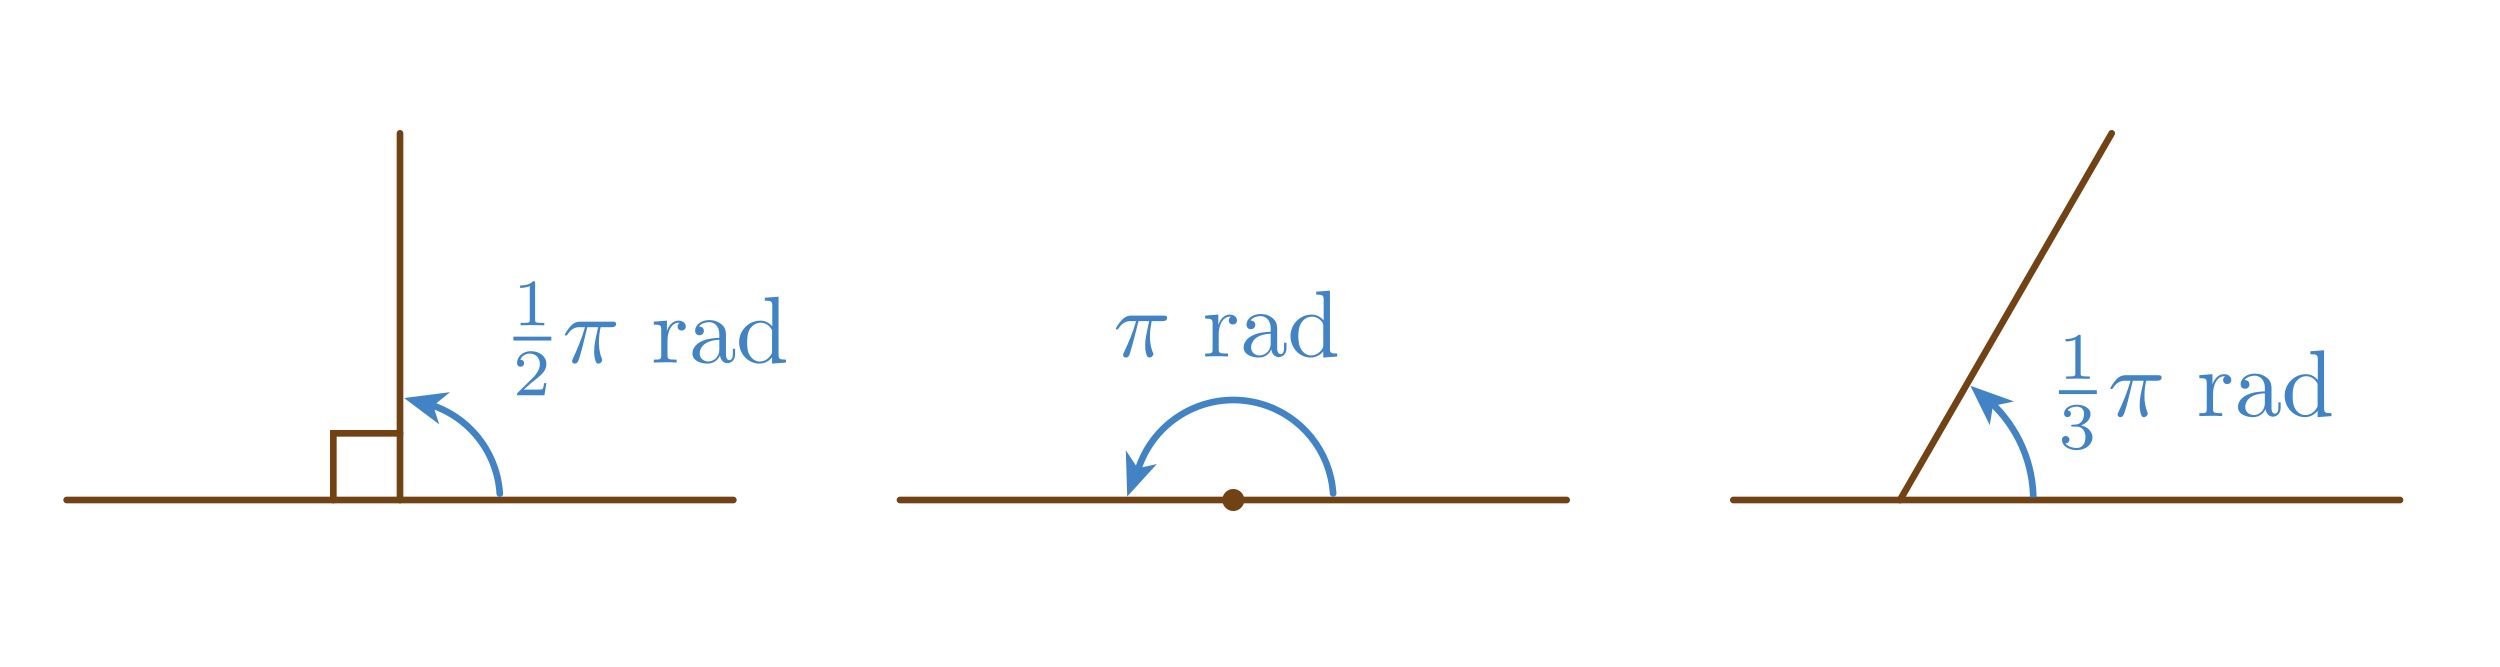
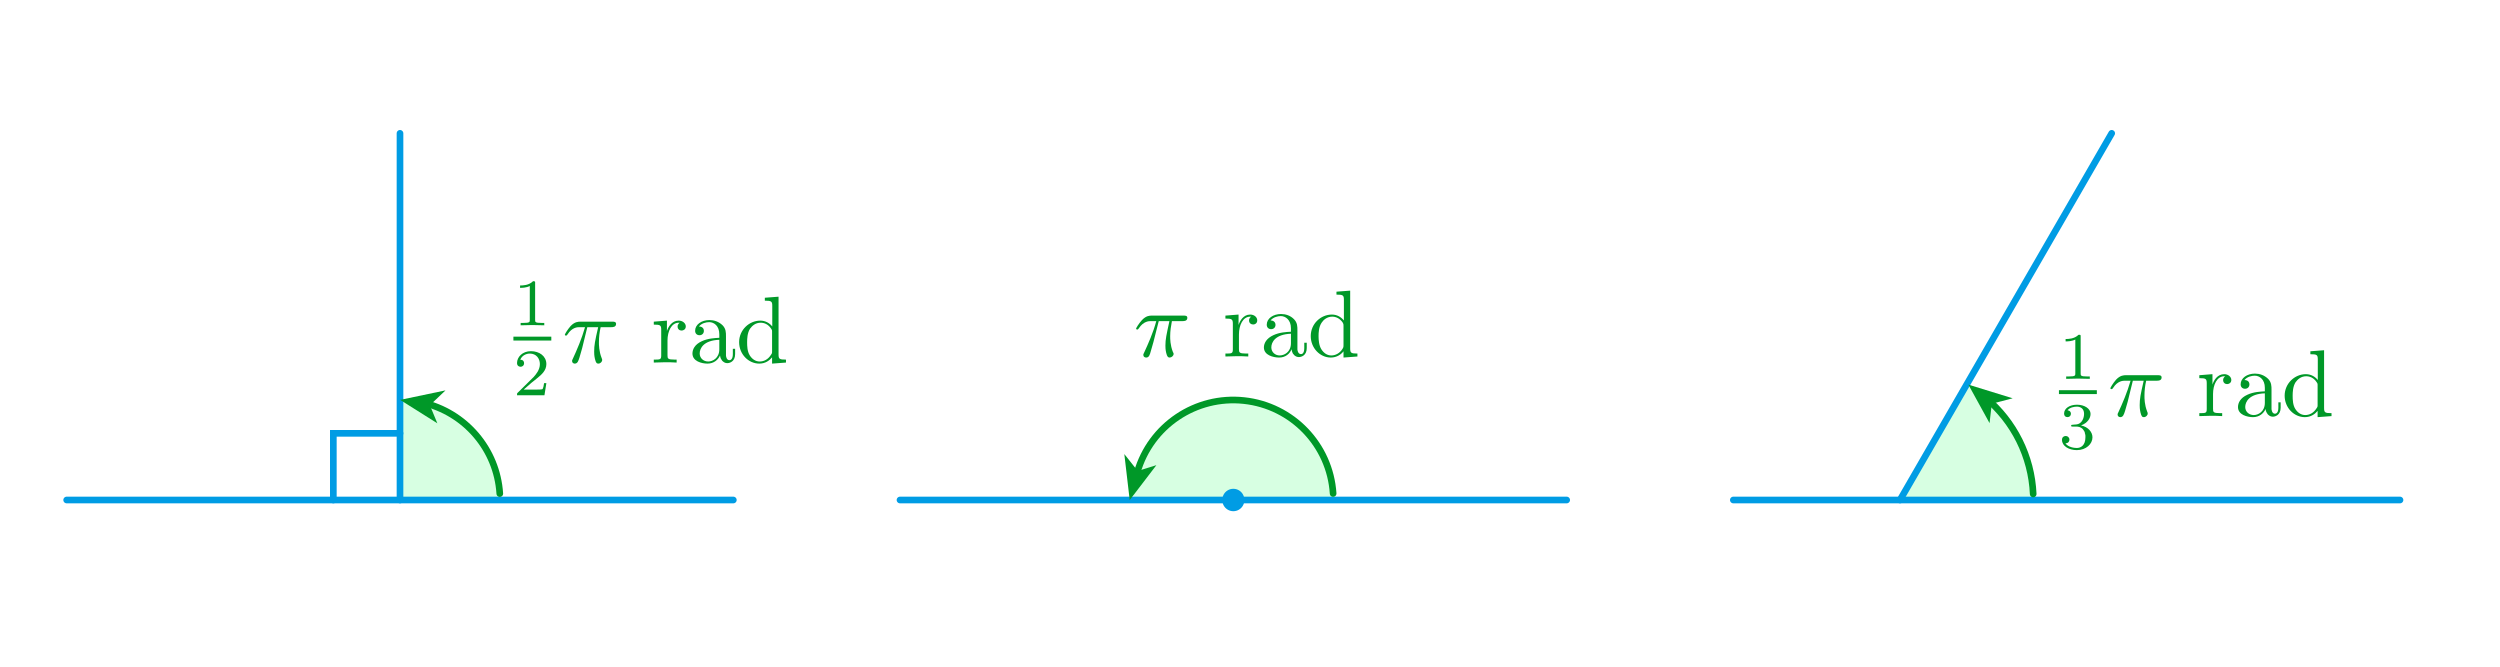
<svg xmlns="http://www.w3.org/2000/svg" xmlns:ns1="http://www.openswatchbook.org/uri/2009/osb" width="750" height="200" id="svg2" version="1.1">
  <defs id="defs4">
    <linearGradient id="secondary-color" ns1:paint="solid">
      <stop style="stop-color:#4183c4;stop-opacity:1;" offset="0" id="stop3831" />
    </linearGradient>
    <linearGradient id="primary-color" ns1:paint="solid">
      <stop style="stop-color:#704214;stop-opacity:1;" offset="0" id="stop3825" />
    </linearGradient>
    <marker style="overflow:visible" id="DotS" refX="0.0" refY="0.0" orient="auto">
      <path transform="scale(0.2) translate(7.4, 1)" style="fill-rule:evenodd;stroke:#000000;stroke-width:1.0pt" d="M -2.5,-1.0 C -2.5,1.76 -4.74,4.0 -7.5,4.0 C -10.26,4.0 -12.5,1.76 -12.5,-1.0 C -12.5,-3.76 -10.26,-6.0 -7.5,-6.0 C -4.74,-6.0 -2.5,-3.76 -2.5,-1.0 z " id="path3840" />
    </marker>
    <marker style="overflow:visible" id="DotM" refX="0.0" refY="0.0" orient="auto">
      <path transform="scale(0.4) translate(7.4, 1)" style="fill-rule:evenodd;stroke:#000000;stroke-width:1.0pt" d="M -2.5,-1.0 C -2.5,1.76 -4.74,4.0 -7.5,4.0 C -10.26,4.0 -12.5,1.76 -12.5,-1.0 C -12.5,-3.76 -10.26,-6.0 -7.5,-6.0 C -4.74,-6.0 -2.5,-3.76 -2.5,-1.0 z " id="path3837" />
    </marker>
  </defs>
  <g transform="translate(0,-852.3622)" id="layer1">
-     <path id="path2987" d="m 20,1002.362 200,0" style="fill:none;stroke:#704214;stroke-width:2;stroke-linecap:round;stroke-linejoin:miter;stroke-miterlimit:4;stroke-opacity:1;stroke-dasharray:none" />
-     <path id="path2989" d="m 120,1002.362 0,-110" style="fill:none;stroke:#704214;stroke-width:2;stroke-linecap:round;stroke-linejoin:miter;stroke-miterlimit:4;stroke-opacity:1;stroke-dasharray:none" />
-     <path id="path2991" d="m 270,1002.362 100,0 100,0" style="fill:none;stroke:#704214;stroke-width:2;stroke-linecap:round;stroke-linejoin:miter;stroke-miterlimit:4;stroke-opacity:1;stroke-dasharray:none;marker-mid:none" />
-     <path id="path2993" d="m 520,1002.362 200,0" style="fill:none;stroke:#704214;stroke-width:2;stroke-linecap:round;stroke-linejoin:miter;stroke-miterlimit:4;stroke-opacity:1;stroke-dasharray:none" />
-     <path id="path2995" d="M 570,1002.362 633.509,892.362" style="fill:none;stroke:#704214;stroke-width:2;stroke-linecap:round;stroke-linejoin:miter;stroke-miterlimit:4;stroke-opacity:1;stroke-dasharray:none" />
-     <path id="path2997" d="m 120,982.362 -20,0 0,20" style="fill:none;stroke:#704214;stroke-width:2;stroke-linecap:round;stroke-linejoin:miter;stroke-miterlimit:4;stroke-opacity:1;stroke-dasharray:none" />
-     <path transform="translate(-30,852.3622)" d="m 156.605,120.736 c 12.982,2.93 22.481,14.063 23.333,27.344" id="path2999" style="fill:none;stroke:#4183c4;stroke-width:2;stroke-linecap:round;stroke-miterlimit:4;stroke-opacity:1;stroke-dasharray:none;stroke-dashoffset:0" />
-     <path id="path4213" d="m 121.207,971.759 10.554,7.908 -1.791,-5.582 5.034,-4.067 z" style="fill:#4183c4;fill-opacity:1;stroke:none" />
-     <path transform="translate(-30,852.3622)" d="m 371.17,141.705 c 4.581,-15.923 21.203,-25.117 37.125,-20.536 12.16,3.498 20.817,14.25 21.641,26.876" id="path4401" style="fill:none;stroke:#4183c4;stroke-width:2;stroke-linecap:round;stroke-miterlimit:4;stroke-opacity:1;stroke-dasharray:none;stroke-dashoffset:0" />
-     <path style="fill:#4183c4;fill-opacity:1;stroke:none" d="m 338.165,1001.342 8.874,-9.755 -5.727,1.253 -3.571,-5.397 z" id="path4589" />
-     <path transform="translate(-30,852.3622)" d="m 625.543,119.218 c 8.67,7.194 13.904,17.711 14.415,28.966" id="path4591" style="fill:none;stroke:#4183c4;stroke-width:2;stroke-linecap:square;stroke-miterlimit:4;stroke-opacity:1;stroke-dasharray:none;stroke-dashoffset:0" />
-     <path id="path4593" d="m 591.116,968.097 5.821,11.834 0.935,-5.787 6.331,-1.343 z" style="fill:#4183c4;fill-opacity:1;stroke:none" />
-     <g id="g5134" transform="matrix(2,0,0,2,-415.1209,34.09602)" style="fill:#4183c4;fill-opacity:1">
-       <g word-spacing="normal" letter-spacing="normal" font-size-adjust="none" font-stretch="normal" font-weight="normal" font-variant="normal" font-style="normal" stroke-miterlimit="10.433" xml:space="preserve" transform="matrix(0.2857143,0,0,-0.2857143,-50,562.5)" id="g5136" style="font-style:normal;font-variant:normal;font-weight:normal;font-stretch:normal;letter-spacing:normal;word-spacing:normal;text-anchor:start;fill:#4183c4;fill-opacity:1;stroke:#000000;stroke-linecap:butt;stroke-linejoin:miter;stroke-miterlimit:10.433;stroke-opacity:1;stroke-dasharray:none;stroke-dashoffset:0">
-         <path id="path5138" d="m 1182.4,388.16 0,0.04 0,0.04 0,0.04 0,0.04 0,0.04 0,0.04 0,0.04 0,0.03 0,0.04 0,0.03 0,0.03 0,0.03 0,0.03 0,0.03 0,0.03 0,0.02 0,0.03 0,0.02 -0.1,0.05 0,0.04 0,0.04 0,0.03 0,0.03 0,0.03 -0.1,0.03 0,0.02 0,0.02 -0.1,0.02 0,0.01 0,0.01 -0.1,0.01 0,0.01 0,0 -0.1,0.01 0,0 0,0 0,0.01 -0.1,0 0,0 0,0 -0.1,0.01 0,0 0,0 -0.1,0 0,0 0,0 -0.1,0 0,0 -0.1,0 0,0 -0.1,0 c -2.2,-2.2 -5.4,-2.23 -6.8,-2.23 v -1.25 c 0.9,0 3.2,0 5.1,0.97 v -17.77 c 0,-1.16 0,-1.61 -3.5,-1.61 h -1.3 V 366 c 0.6,0.03 4.9,0.14 6.2,0.14 1.1,0 5.4,-0.11 6.2,-0.14 v 1.25 h -1.3 c -3.5,0 -3.5,0.45 -3.5,1.61 z" style="fill:#4183c4;fill-opacity:1;stroke-width:0" />
-         <polyline id="polyline5140" points="1171,358 1190.9,358 1190.9,360.04 1171,360.04 " style="fill:#4183c4;fill-opacity:1;fill-rule:nonzero;stroke-width:0" />
-         <path id="path5142" d="m 1188.3,335.63 h -1.2 c -0.1,-0.77 -0.4,-2.83 -0.9,-3.18 -0.3,-0.2 -2.9,-0.2 -3.4,-0.2 h -6.4 c 3.6,3.23 4.8,4.2 6.9,5.84 2.6,2.07 5,4.22 5,7.54 0,4.21 -3.7,6.79 -8.1,6.79 -4.4,0 -7.3,-3.03 -7.3,-6.23 0,-1.78 1.5,-1.96 1.9,-1.96 0.8,0 1.8,0.6 1.8,1.85 0,0.62 -0.2,1.84 -2,1.84 1,2.47 3.4,3.24 5,3.24 3.5,0 5.3,-2.71 5.3,-5.53 0,-3.04 -2.1,-5.44 -3.2,-6.69 l -8.4,-8.3 c -0.4,-0.31 -0.4,-0.39 -0.4,-1.36 h 14.4 z" style="fill:#4183c4;fill-opacity:1;stroke-width:0" />
-         <path id="path5144" d="m 1209.8,365.02 h 5.7 c -1.7,-7.38 -2.1,-9.52 -2.1,-12.84 0,-0.75 0,-2.1 0.4,-3.8 0.5,-2.19 1,-2.49 1.8,-2.49 1,0 2,0.9 2,1.9 0,0.29 0,0.4 -0.3,1.09 -1.4,3.59 -1.4,6.83 -1.4,8.22 0,2.64 0.3,5.34 0.9,7.92 h 5.6 c 0.7,0 2.5,0 2.5,1.7 0,1.19 -1.1,1.19 -2,1.19 h -16.7 c -1.1,0 -3,0 -5.2,-2.34 -1.7,-1.94 -3,-4.24 -3,-4.49 0,-0.04 0,-0.48 0.6,-0.48 0.4,0 0.5,0.19 0.8,0.59 2.4,3.83 5.3,3.83 6.3,3.83 h 2.9 c -1.7,-6.02 -4.3,-12.05 -6.4,-16.58 -0.4,-0.75 -0.4,-0.86 -0.4,-1.2 0,-0.95 0.8,-1.35 1.4,-1.35 1.5,0 1.9,1.4 2.5,3.24 0.7,2.3 0.7,2.39 1.4,4.89 z" style="fill:#4183c4;fill-opacity:1;stroke-width:0" />
-         <path id="path5146" d="m 1251.6,362.99 v 5.47 l -6.9,-0.55 v -1.55 c 3.5,0 3.9,-0.34 3.9,-2.78 v -13.36 c 0,-2.23 -0.5,-2.23 -3.9,-2.23 v -1.55 c 2,0.05 4.3,0.16 5.7,0.16 2,0 4.3,0 6.3,-0.16 v 1.55 h -1 c -3.7,0 -3.8,0.55 -3.8,2.34 V 358 c 0,4.93 2.1,9.36 5.9,9.36 0.3,0 0.4,0 0.5,-0.04 -0.1,-0.05 -1.1,-0.64 -1.1,-1.94 0,-1.41 1,-2.14 2.1,-2.14 0.9,0 2.2,0.59 2.2,2.19 0,1.59 -1.6,3.03 -3.7,3.03 -3.7,0 -5.5,-3.33 -6.2,-5.47 z" style="fill:#4183c4;fill-opacity:1;stroke-width:0" />
-         <path id="path5148" d="m 1279.5,350.22 0,-0.18 0,-0.19 0.1,-0.19 0,-0.18 0,-0.19 0.1,-0.18 0.1,-0.18 0,-0.18 0.1,-0.18 0.1,-0.17 0.1,-0.17 0.1,-0.17 0.1,-0.16 0.1,-0.16 0.1,-0.15 0.1,-0.15 0.1,-0.14 0.2,-0.14 0.1,-0.13 0.2,-0.12 0.1,-0.11 0.2,-0.11 0.1,-0.1 0.2,-0.09 0.2,-0.08 0.1,-0.07 0.2,-0.06 0.2,-0.05 0.2,-0.04 0.2,-0.03 0.2,-0.02 0.3,-0.01 c 1,0 4,0.71 4,4.74 v 2.78 h -1.2 v -2.78 c 0,-2.89 -1.3,-3.19 -1.8,-3.19 -1.6,0 -1.8,2.24 -1.8,2.49 v 9.96 c 0,2.1 0,4.04 -1.8,5.88 -2,1.94 -4.5,2.73 -6.9,2.73 -4.1,0 -7.5,-2.32 -7.5,-5.62 0,-1.49 1,-2.34 2.3,-2.34 1.4,0 2.3,1 2.3,2.29 0,0.6 -0.2,2.24 -2.6,2.3 1.4,1.73 3.8,2.28 5.4,2.28 2.5,0 5.3,-1.94 5.3,-6.37 v -1.85 -1.05 -4.98 c 0,-4.73 -3.6,-6.42 -5.8,-6.42 -2.5,0 -4.5,1.75 -4.5,4.23 0,2.74 2.1,6.88 10.3,7.17 h 0 v 1.05 c -2.5,-0.14 -6,-0.3 -9.2,-1.8 -3.7,-1.68 -4.9,-4.28 -4.9,-6.46 0,-4.04 4.8,-5.29 7.9,-5.29 3.3,0 5.6,1.99 6.6,4.33 z" style="fill:#4183c4;fill-opacity:1;stroke-width:0" />
-         <path id="path5150" d="m 1306.8,349.18 v -3.29 l 7.3,0.55 v 1.55 c -3.5,0 -3.9,0.34 -3.9,2.78 v 30.25 l -7.2,-0.55 v -1.54 c 3.5,0 3.9,-0.35 3.9,-2.8 v -10.75 c -1.4,1.78 -3.6,3.08 -6.3,3.08 l 0.2,-1.1 c 1.8,0 3.9,-0.75 5.4,-2.98 0.6,-0.84 0.6,-0.95 0.6,-1.84 h 0 v -10.22 c 0,-0.89 0,-1 -0.6,-1.85 -1.5,-2.39 -3.7,-3.48 -5.9,-3.48 -2.2,0 -4,1.3 -5.2,3.19 -1.3,2.04 -1.4,4.89 -1.4,6.92 0,1.84 0.1,4.84 1.5,7.08 1.1,1.54 2.9,3.18 5.6,3.18 l -0.2,1.1 c -5.8,0 -11.1,-4.88 -11.1,-11.3 0,-6.33 4.9,-11.27 10.6,-11.27 3.2,0 5.4,1.69 6.7,3.29 z" style="fill:#4183c4;fill-opacity:1;stroke-width:0" />
+     <g id="g5134" transform="matrix(2,0,0,2,-415.1209,34.09602)" style="fill:#009828;fill-opacity:1">
+       <g word-spacing="normal" letter-spacing="normal" font-size-adjust="none" font-stretch="normal" font-weight="normal" font-variant="normal" font-style="normal" stroke-miterlimit="10.433" xml:space="preserve" transform="matrix(0.2857143,0,0,-0.2857143,-50,562.5)" id="g5136" style="font-style:normal;font-variant:normal;font-weight:normal;font-stretch:normal;letter-spacing:normal;word-spacing:normal;text-anchor:start;fill:#009828;fill-opacity:1;stroke:#000000;stroke-linecap:butt;stroke-linejoin:miter;stroke-miterlimit:10.433;stroke-opacity:1;stroke-dasharray:none;stroke-dashoffset:0">
+         <path id="path5138" d="m 1182.4,388.16 0,0.04 0,0.04 0,0.04 0,0.04 0,0.04 0,0.04 0,0.04 0,0.03 0,0.04 0,0.03 0,0.03 0,0.03 0,0.03 0,0.03 0,0.03 0,0.02 0,0.03 0,0.02 -0.1,0.05 0,0.04 0,0.04 0,0.03 0,0.03 0,0.03 -0.1,0.03 0,0.02 0,0.02 -0.1,0.02 0,0.01 0,0.01 -0.1,0.01 0,0.01 0,0 -0.1,0.01 0,0 0,0 0,0.01 -0.1,0 0,0 0,0 -0.1,0.01 0,0 0,0 -0.1,0 0,0 0,0 -0.1,0 0,0 -0.1,0 0,0 -0.1,0 c -2.2,-2.2 -5.4,-2.23 -6.8,-2.23 v -1.25 c 0.9,0 3.2,0 5.1,0.97 v -17.77 c 0,-1.16 0,-1.61 -3.5,-1.61 h -1.3 V 366 c 0.6,0.03 4.9,0.14 6.2,0.14 1.1,0 5.4,-0.11 6.2,-0.14 v 1.25 h -1.3 c -3.5,0 -3.5,0.45 -3.5,1.61 z" style="fill:#009828;fill-opacity:1;stroke-width:0" />
+         <polyline id="polyline5140" points="1171,358 1190.9,358 1190.9,360.04 1171,360.04 " style="fill:#009828;fill-opacity:1;fill-rule:nonzero;stroke-width:0" />
+         <path id="path5142" d="m 1188.3,335.63 h -1.2 c -0.1,-0.77 -0.4,-2.83 -0.9,-3.18 -0.3,-0.2 -2.9,-0.2 -3.4,-0.2 h -6.4 c 3.6,3.23 4.8,4.2 6.9,5.84 2.6,2.07 5,4.22 5,7.54 0,4.21 -3.7,6.79 -8.1,6.79 -4.4,0 -7.3,-3.03 -7.3,-6.23 0,-1.78 1.5,-1.96 1.9,-1.96 0.8,0 1.8,0.6 1.8,1.85 0,0.62 -0.2,1.84 -2,1.84 1,2.47 3.4,3.24 5,3.24 3.5,0 5.3,-2.71 5.3,-5.53 0,-3.04 -2.1,-5.44 -3.2,-6.69 l -8.4,-8.3 c -0.4,-0.31 -0.4,-0.39 -0.4,-1.36 h 14.4 z" style="fill:#009828;fill-opacity:1;stroke-width:0" />
+         <path id="path5144" d="m 1209.8,365.02 h 5.7 c -1.7,-7.38 -2.1,-9.52 -2.1,-12.84 0,-0.75 0,-2.1 0.4,-3.8 0.5,-2.19 1,-2.49 1.8,-2.49 1,0 2,0.9 2,1.9 0,0.29 0,0.4 -0.3,1.09 -1.4,3.59 -1.4,6.83 -1.4,8.22 0,2.64 0.3,5.34 0.9,7.92 h 5.6 c 0.7,0 2.5,0 2.5,1.7 0,1.19 -1.1,1.19 -2,1.19 h -16.7 c -1.1,0 -3,0 -5.2,-2.34 -1.7,-1.94 -3,-4.24 -3,-4.49 0,-0.04 0,-0.48 0.6,-0.48 0.4,0 0.5,0.19 0.8,0.59 2.4,3.83 5.3,3.83 6.3,3.83 h 2.9 c -1.7,-6.02 -4.3,-12.05 -6.4,-16.58 -0.4,-0.75 -0.4,-0.86 -0.4,-1.2 0,-0.95 0.8,-1.35 1.4,-1.35 1.5,0 1.9,1.4 2.5,3.24 0.7,2.3 0.7,2.39 1.4,4.89 z" style="fill:#009828;fill-opacity:1;stroke-width:0" />
+         <path id="path5146" d="m 1251.6,362.99 v 5.47 l -6.9,-0.55 v -1.55 c 3.5,0 3.9,-0.34 3.9,-2.78 v -13.36 c 0,-2.23 -0.5,-2.23 -3.9,-2.23 v -1.55 c 2,0.05 4.3,0.16 5.7,0.16 2,0 4.3,0 6.3,-0.16 v 1.55 h -1 c -3.7,0 -3.8,0.55 -3.8,2.34 V 358 c 0,4.93 2.1,9.36 5.9,9.36 0.3,0 0.4,0 0.5,-0.04 -0.1,-0.05 -1.1,-0.64 -1.1,-1.94 0,-1.41 1,-2.14 2.1,-2.14 0.9,0 2.2,0.59 2.2,2.19 0,1.59 -1.6,3.03 -3.7,3.03 -3.7,0 -5.5,-3.33 -6.2,-5.47 z" style="fill:#009828;fill-opacity:1;stroke-width:0" />
+         <path id="path5148" d="m 1279.5,350.22 0,-0.18 0,-0.19 0.1,-0.19 0,-0.18 0,-0.19 0.1,-0.18 0.1,-0.18 0,-0.18 0.1,-0.18 0.1,-0.17 0.1,-0.17 0.1,-0.17 0.1,-0.16 0.1,-0.16 0.1,-0.15 0.1,-0.15 0.1,-0.14 0.2,-0.14 0.1,-0.13 0.2,-0.12 0.1,-0.11 0.2,-0.11 0.1,-0.1 0.2,-0.09 0.2,-0.08 0.1,-0.07 0.2,-0.06 0.2,-0.05 0.2,-0.04 0.2,-0.03 0.2,-0.02 0.3,-0.01 c 1,0 4,0.71 4,4.74 v 2.78 h -1.2 v -2.78 c 0,-2.89 -1.3,-3.19 -1.8,-3.19 -1.6,0 -1.8,2.24 -1.8,2.49 v 9.96 c 0,2.1 0,4.04 -1.8,5.88 -2,1.94 -4.5,2.73 -6.9,2.73 -4.1,0 -7.5,-2.32 -7.5,-5.62 0,-1.49 1,-2.34 2.3,-2.34 1.4,0 2.3,1 2.3,2.29 0,0.6 -0.2,2.24 -2.6,2.3 1.4,1.73 3.8,2.28 5.4,2.28 2.5,0 5.3,-1.94 5.3,-6.37 v -1.85 -1.05 -4.98 c 0,-4.73 -3.6,-6.42 -5.8,-6.42 -2.5,0 -4.5,1.75 -4.5,4.23 0,2.74 2.1,6.88 10.3,7.17 h 0 v 1.05 c -2.5,-0.14 -6,-0.3 -9.2,-1.8 -3.7,-1.68 -4.9,-4.28 -4.9,-6.46 0,-4.04 4.8,-5.29 7.9,-5.29 3.3,0 5.6,1.99 6.6,4.33 z" style="fill:#009828;fill-opacity:1;stroke-width:0" />
+         <path id="path5150" d="m 1306.8,349.18 v -3.29 l 7.3,0.55 v 1.55 c -3.5,0 -3.9,0.34 -3.9,2.78 v 30.25 l -7.2,-0.55 v -1.54 c 3.5,0 3.9,-0.35 3.9,-2.8 v -10.75 c -1.4,1.78 -3.6,3.08 -6.3,3.08 l 0.2,-1.1 c 1.8,0 3.9,-0.75 5.4,-2.98 0.6,-0.84 0.6,-0.95 0.6,-1.84 h 0 v -10.22 c 0,-0.89 0,-1 -0.6,-1.85 -1.5,-2.39 -3.7,-3.48 -5.9,-3.48 -2.2,0 -4,1.3 -5.2,3.19 -1.3,2.04 -1.4,4.89 -1.4,6.92 0,1.84 0.1,4.84 1.5,7.08 1.1,1.54 2.9,3.18 5.6,3.18 l -0.2,1.1 c -5.8,0 -11.1,-4.88 -11.1,-11.3 0,-6.33 4.9,-11.27 10.6,-11.27 3.2,0 5.4,1.69 6.7,3.29 z" style="fill:#009828;fill-opacity:1;stroke-width:0" />
      </g>
    </g>
-     <g id="g5262" transform="matrix(2,0,0,2,-240.6747,32.27842)" style="fill:#4183c4;fill-opacity:1">
-       <g id="g5264" transform="matrix(0.2857143,0,0,-0.2857143,-50,562.5)" xml:space="preserve" stroke-miterlimit="10.433" font-style="normal" font-variant="normal" font-weight="normal" font-stretch="normal" font-size-adjust="none" letter-spacing="normal" word-spacing="normal" style="font-style:normal;font-variant:normal;font-weight:normal;font-stretch:normal;letter-spacing:normal;word-spacing:normal;text-anchor:start;fill:#4183c4;fill-opacity:1;stroke:#000000;stroke-linecap:butt;stroke-linejoin:miter;stroke-miterlimit:10.433;stroke-opacity:1;stroke-dasharray:none;stroke-dashoffset:0">
-         <path d="m 1193.9,365.02 h 5.6 c -1.6,-7.38 -2.1,-9.52 -2.1,-12.84 0,-0.75 0,-2.1 0.4,-3.8 0.5,-2.19 1.1,-2.49 1.8,-2.49 1,0 2.1,0.9 2.1,1.9 0,0.29 0,0.4 -0.4,1.09 -1.4,3.59 -1.4,6.83 -1.4,8.22 0,2.64 0.4,5.34 0.9,7.92 h 5.7 c 0.6,0 2.4,0 2.4,1.7 0,1.19 -1,1.19 -2,1.19 h -16.7 c -1,0 -2.9,0 -5.1,-2.34 -1.8,-1.94 -3.1,-4.24 -3.1,-4.49 0,-0.04 0,-0.48 0.6,-0.48 0.4,0 0.5,0.19 0.8,0.59 2.5,3.83 5.4,3.83 6.3,3.83 h 2.9 c -1.6,-6.02 -4.3,-12.05 -6.4,-16.58 -0.4,-0.75 -0.4,-0.86 -0.4,-1.2 0,-0.95 0.8,-1.35 1.5,-1.35 1.5,0 1.9,1.4 2.4,3.24 0.7,2.3 0.7,2.39 1.4,4.89 z" id="path5266" style="fill:#4183c4;fill-opacity:1;stroke-width:0" />
-         <path d="m 1235.8,362.99 v 5.47 l -6.9,-0.55 v -1.55 c 3.4,0 3.9,-0.34 3.9,-2.78 v -13.36 c 0,-2.23 -0.6,-2.23 -3.9,-2.23 v -1.55 c 1.9,0.05 4.3,0.16 5.7,0.16 1.9,0 4.3,0 6.3,-0.16 v 1.55 h -1.1 c -3.6,0 -3.8,0.55 -3.8,2.34 V 358 c 0,4.93 2.1,9.36 5.9,9.36 0.4,0 0.5,0 0.6,-0.04 -0.2,-0.05 -1.2,-0.64 -1.2,-1.94 0,-1.41 1.1,-2.14 2.2,-2.14 0.9,0 2.1,0.59 2.1,2.19 0,1.59 -1.5,3.03 -3.7,3.03 -3.6,0 -5.4,-3.33 -6.1,-5.47 z" id="path5268" style="fill:#4183c4;fill-opacity:1;stroke-width:0" />
-         <path d="m 1263.6,350.22 0.1,-0.18 0,-0.19 0,-0.19 0.1,-0.18 0,-0.19 0.1,-0.18 0,-0.18 0.1,-0.18 0.1,-0.18 0,-0.17 0.1,-0.17 0.1,-0.17 0.1,-0.16 0.1,-0.16 0.2,-0.15 0.1,-0.15 0.1,-0.14 0.1,-0.14 0.2,-0.13 0.1,-0.12 0.2,-0.11 0.1,-0.11 0.2,-0.1 0.2,-0.09 0.1,-0.08 0.2,-0.07 0.2,-0.06 0.2,-0.05 0.2,-0.04 0.2,-0.03 0.2,-0.02 0.2,-0.01 c 1.1,0 4.1,0.71 4.1,4.74 v 2.78 h -1.3 v -2.78 c 0,-2.89 -1.2,-3.19 -1.7,-3.19 -1.7,0 -1.9,2.24 -1.9,2.49 v 9.96 c 0,2.1 0,4.04 -1.8,5.88 -1.9,1.94 -4.4,2.73 -6.8,2.73 -4.1,0 -7.5,-2.32 -7.5,-5.62 0,-1.49 1,-2.34 2.3,-2.34 1.4,0 2.3,1 2.3,2.29 0,0.6 -0.3,2.24 -2.6,2.3 1.4,1.73 3.8,2.28 5.4,2.28 2.4,0 5.3,-1.94 5.3,-6.37 v -1.85 -1.05 -4.98 c 0,-4.73 -3.6,-6.42 -5.9,-6.42 -2.4,0 -4.4,1.75 -4.4,4.23 0,2.74 2.1,6.88 10.3,7.17 h 0 v 1.05 c -2.6,-0.14 -6,-0.3 -9.2,-1.8 -3.7,-1.68 -5,-4.28 -5,-6.46 0,-4.04 4.9,-5.29 8,-5.29 3.3,0 5.6,1.99 6.5,4.33 z" id="path5270" style="fill:#4183c4;fill-opacity:1;stroke-width:0" />
-         <path d="m 1290.9,349.18 v -3.29 l 7.3,0.55 v 1.55 c -3.4,0 -3.8,0.34 -3.8,2.78 v 30.25 l -7.2,-0.55 v -1.54 c 3.5,0 3.9,-0.35 3.9,-2.8 v -10.75 c -1.5,1.78 -3.6,3.08 -6.3,3.08 l 0.2,-1.1 c 1.7,0 3.8,-0.75 5.4,-2.98 0.5,-0.84 0.5,-0.95 0.5,-1.84 h 0 v -10.22 c 0,-0.89 0,-1 -0.5,-1.85 -1.5,-2.39 -3.8,-3.48 -5.9,-3.48 -2.2,0 -4,1.3 -5.2,3.19 -1.3,2.04 -1.5,4.89 -1.5,6.92 0,1.84 0.1,4.84 1.6,7.08 1,1.54 2.9,3.18 5.6,3.18 l -0.2,1.1 c -5.9,0 -11.1,-4.88 -11.1,-11.3 0,-6.33 4.9,-11.27 10.5,-11.27 3.2,0 5.5,1.69 6.7,3.29 z" id="path5272" style="fill:#4183c4;fill-opacity:1;stroke-width:0" />
+     <g id="g5262" transform="matrix(2,0,0,2,-234.6033,32.27842)" style="fill:#009828;fill-opacity:1">
+       <g id="g5264" transform="matrix(0.2857143,0,0,-0.2857143,-50,562.5)" xml:space="preserve" stroke-miterlimit="10.433" font-style="normal" font-variant="normal" font-weight="normal" font-stretch="normal" font-size-adjust="none" letter-spacing="normal" word-spacing="normal" style="font-style:normal;font-variant:normal;font-weight:normal;font-stretch:normal;letter-spacing:normal;word-spacing:normal;text-anchor:start;fill:#009828;fill-opacity:1;stroke:#000000;stroke-linecap:butt;stroke-linejoin:miter;stroke-miterlimit:10.433;stroke-opacity:1;stroke-dasharray:none;stroke-dashoffset:0">
+         <path d="m 1193.9,365.02 h 5.6 c -1.6,-7.38 -2.1,-9.52 -2.1,-12.84 0,-0.75 0,-2.1 0.4,-3.8 0.5,-2.19 1.1,-2.49 1.8,-2.49 1,0 2.1,0.9 2.1,1.9 0,0.29 0,0.4 -0.4,1.09 -1.4,3.59 -1.4,6.83 -1.4,8.22 0,2.64 0.4,5.34 0.9,7.92 h 5.7 c 0.6,0 2.4,0 2.4,1.7 0,1.19 -1,1.19 -2,1.19 h -16.7 c -1,0 -2.9,0 -5.1,-2.34 -1.8,-1.94 -3.1,-4.24 -3.1,-4.49 0,-0.04 0,-0.48 0.6,-0.48 0.4,0 0.5,0.19 0.8,0.59 2.5,3.83 5.4,3.83 6.3,3.83 h 2.9 c -1.6,-6.02 -4.3,-12.05 -6.4,-16.58 -0.4,-0.75 -0.4,-0.86 -0.4,-1.2 0,-0.95 0.8,-1.35 1.5,-1.35 1.5,0 1.9,1.4 2.4,3.24 0.7,2.3 0.7,2.39 1.4,4.89 z" id="path5266" style="fill:#009828;fill-opacity:1;stroke-width:0" />
+         <path d="m 1235.8,362.99 v 5.47 l -6.9,-0.55 v -1.55 c 3.4,0 3.9,-0.34 3.9,-2.78 v -13.36 c 0,-2.23 -0.6,-2.23 -3.9,-2.23 v -1.55 c 1.9,0.05 4.3,0.16 5.7,0.16 1.9,0 4.3,0 6.3,-0.16 v 1.55 h -1.1 c -3.6,0 -3.8,0.55 -3.8,2.34 V 358 c 0,4.93 2.1,9.36 5.9,9.36 0.4,0 0.5,0 0.6,-0.04 -0.2,-0.05 -1.2,-0.64 -1.2,-1.94 0,-1.41 1.1,-2.14 2.2,-2.14 0.9,0 2.1,0.59 2.1,2.19 0,1.59 -1.5,3.03 -3.7,3.03 -3.6,0 -5.4,-3.33 -6.1,-5.47 z" id="path5268" style="fill:#009828;fill-opacity:1;stroke-width:0" />
+         <path d="m 1263.6,350.22 0.1,-0.18 0,-0.19 0,-0.19 0.1,-0.18 0,-0.19 0.1,-0.18 0,-0.18 0.1,-0.18 0.1,-0.18 0,-0.17 0.1,-0.17 0.1,-0.17 0.1,-0.16 0.1,-0.16 0.2,-0.15 0.1,-0.15 0.1,-0.14 0.1,-0.14 0.2,-0.13 0.1,-0.12 0.2,-0.11 0.1,-0.11 0.2,-0.1 0.2,-0.09 0.1,-0.08 0.2,-0.07 0.2,-0.06 0.2,-0.05 0.2,-0.04 0.2,-0.03 0.2,-0.02 0.2,-0.01 c 1.1,0 4.1,0.71 4.1,4.74 v 2.78 h -1.3 v -2.78 c 0,-2.89 -1.2,-3.19 -1.7,-3.19 -1.7,0 -1.9,2.24 -1.9,2.49 v 9.96 c 0,2.1 0,4.04 -1.8,5.88 -1.9,1.94 -4.4,2.73 -6.8,2.73 -4.1,0 -7.5,-2.32 -7.5,-5.62 0,-1.49 1,-2.34 2.3,-2.34 1.4,0 2.3,1 2.3,2.29 0,0.6 -0.3,2.24 -2.6,2.3 1.4,1.73 3.8,2.28 5.4,2.28 2.4,0 5.3,-1.94 5.3,-6.37 v -1.85 -1.05 -4.98 c 0,-4.73 -3.6,-6.42 -5.9,-6.42 -2.4,0 -4.4,1.75 -4.4,4.23 0,2.74 2.1,6.88 10.3,7.17 h 0 v 1.05 c -2.6,-0.14 -6,-0.3 -9.2,-1.8 -3.7,-1.68 -5,-4.28 -5,-6.46 0,-4.04 4.9,-5.29 8,-5.29 3.3,0 5.6,1.99 6.5,4.33 z" id="path5270" style="fill:#009828;fill-opacity:1;stroke-width:0" />
+         <path d="m 1290.9,349.18 v -3.29 l 7.3,0.55 v 1.55 c -3.4,0 -3.8,0.34 -3.8,2.78 v 30.25 l -7.2,-0.55 v -1.54 c 3.5,0 3.9,-0.35 3.9,-2.8 v -10.75 c -1.5,1.78 -3.6,3.08 -6.3,3.08 l 0.2,-1.1 c 1.7,0 3.8,-0.75 5.4,-2.98 0.5,-0.84 0.5,-0.95 0.5,-1.84 h 0 v -10.22 c 0,-0.89 0,-1 -0.5,-1.85 -1.5,-2.39 -3.8,-3.48 -5.9,-3.48 -2.2,0 -4,1.3 -5.2,3.19 -1.3,2.04 -1.5,4.89 -1.5,6.92 0,1.84 0.1,4.84 1.6,7.08 1,1.54 2.9,3.18 5.6,3.18 l -0.2,1.1 c -5.9,0 -11.1,-4.88 -11.1,-11.3 0,-6.33 4.9,-11.27 10.5,-11.27 3.2,0 5.5,1.69 6.7,3.29 z" id="path5272" style="fill:#009828;fill-opacity:1;stroke-width:0" />
      </g>
    </g>
-     <g id="g5396" transform="matrix(2,0,0,2,48.5391,50.15847)" style="fill:#4183c4;fill-opacity:1">
-       <g word-spacing="normal" letter-spacing="normal" font-size-adjust="none" font-stretch="normal" font-weight="normal" font-variant="normal" font-style="normal" stroke-miterlimit="10.433" xml:space="preserve" transform="matrix(0.2857143,0,0,-0.2857143,-50,562.5)" id="g5398" style="font-style:normal;font-variant:normal;font-weight:normal;font-stretch:normal;letter-spacing:normal;word-spacing:normal;text-anchor:start;fill:#4183c4;fill-opacity:1;stroke:#000000;stroke-linecap:butt;stroke-linejoin:miter;stroke-miterlimit:10.433;stroke-opacity:1;stroke-dasharray:none;stroke-dashoffset:0">
-         <path id="path5400" d="m 1182.4,388.16 0,0.04 0,0.04 0,0.04 0,0.04 0,0.04 0,0.04 0,0.04 0,0.03 0,0.04 0,0.03 0,0.03 0,0.03 0,0.03 0,0.03 0,0.03 0,0.02 0,0.03 0,0.02 -0.1,0.05 0,0.04 0,0.04 0,0.03 0,0.03 0,0.03 -0.1,0.03 0,0.02 0,0.02 -0.1,0.02 0,0.01 0,0.01 -0.1,0.01 0,0.01 0,0 -0.1,0.01 0,0 0,0 0,0.01 -0.1,0 0,0 0,0 -0.1,0.01 0,0 0,0 -0.1,0 0,0 0,0 -0.1,0 0,0 -0.1,0 0,0 -0.1,0 c -2.2,-2.2 -5.4,-2.23 -6.8,-2.23 v -1.25 c 0.9,0 3.2,0 5.1,0.97 v -17.77 c 0,-1.16 0,-1.61 -3.5,-1.61 h -1.3 V 366 c 0.6,0.03 4.9,0.14 6.2,0.14 1.1,0 5.4,-0.11 6.2,-0.14 v 1.25 h -1.3 c -3.5,0 -3.5,0.45 -3.5,1.61 z" style="fill:#4183c4;fill-opacity:1;stroke-width:0" />
-         <polyline id="polyline5402" points="1171,358 1190.9,358 1190.9,360.04 1171,360.04 " style="fill:#4183c4;fill-opacity:1;fill-rule:nonzero;stroke-width:0" />
-         <path id="path5404" d="m 1180.2,340.92 0.3,0 0.2,-0.02 0.3,-0.03 0.2,-0.04 0.2,-0.05 0.3,-0.06 0.2,-0.07 0.2,-0.08 0.2,-0.1 0.2,-0.1 0.2,-0.12 0.2,-0.12 0.2,-0.14 0.2,-0.15 0.1,-0.16 0.2,-0.17 0.1,-0.18 0.2,-0.19 0.1,-0.2 0.1,-0.22 0.2,-0.22 0.1,-0.24 0.1,-0.24 0.1,-0.26 0,-0.27 0.1,-0.28 0.1,-0.29 0,-0.3 0.1,-0.31 0,-0.32 0,-0.33 0,-0.35 c 0,-4.33 -2.5,-5.61 -4.5,-5.61 -1.4,0 -4.5,0.38 -6,2.44 1.7,0.06 2.1,1.22 2.1,1.95 0,1.11 -0.9,1.91 -1.9,1.91 -1,0 -2,-0.59 -2,-2.02 0,-3.28 3.6,-5.4 7.8,-5.4 4.9,0 8.2,3.25 8.2,6.73 0,2.72 -2.2,5.44 -6,6.24 3.6,1.33 5,3.93 5,6.06 0,2.75 -3.2,4.81 -7.1,4.81 -3.9,0 -6.8,-1.89 -6.8,-4.67 0,-1.19 0.7,-1.84 1.8,-1.84 1.1,0 1.8,0.79 1.8,1.76 0,1.02 -0.7,1.75 -1.8,1.81 1.2,1.55 3.6,1.93 4.9,1.93 1.6,0 3.8,-0.77 3.8,-3.8 0,-1.47 -0.5,-3.06 -1.4,-4.14 -1.2,-1.33 -2.1,-1.41 -3.9,-1.5 -0.9,-0.08 -0.9,-0.08 -1.1,-0.11 -0.1,0 -0.4,-0.06 -0.4,-0.45 0,-0.49 0.4,-0.49 0.9,-0.49 z" style="fill:#4183c4;fill-opacity:1;stroke-width:0" />
-         <path id="path5406" d="m 1209.8,365.02 h 5.7 c -1.7,-7.38 -2.1,-9.52 -2.1,-12.84 0,-0.75 0,-2.1 0.4,-3.8 0.5,-2.19 1,-2.49 1.8,-2.49 1,0 2,0.9 2,1.9 0,0.29 0,0.4 -0.3,1.09 -1.4,3.59 -1.4,6.83 -1.4,8.22 0,2.64 0.3,5.34 0.9,7.92 h 5.6 c 0.7,0 2.5,0 2.5,1.7 0,1.19 -1.1,1.19 -2,1.19 h -16.7 c -1.1,0 -3,0 -5.2,-2.34 -1.7,-1.94 -3,-4.24 -3,-4.49 0,-0.04 0,-0.48 0.6,-0.48 0.4,0 0.5,0.19 0.8,0.59 2.4,3.83 5.3,3.83 6.3,3.83 h 2.9 c -1.7,-6.02 -4.3,-12.05 -6.4,-16.58 -0.4,-0.75 -0.4,-0.86 -0.4,-1.2 0,-0.95 0.8,-1.35 1.4,-1.35 1.5,0 1.9,1.4 2.5,3.24 0.7,2.3 0.7,2.39 1.4,4.89 z" style="fill:#4183c4;fill-opacity:1;stroke-width:0" />
-         <path id="path5408" d="m 1251.6,362.99 v 5.47 l -6.9,-0.55 v -1.55 c 3.5,0 3.9,-0.34 3.9,-2.78 v -13.36 c 0,-2.23 -0.5,-2.23 -3.9,-2.23 v -1.55 c 2,0.05 4.3,0.16 5.7,0.16 2,0 4.3,0 6.3,-0.16 v 1.55 h -1 c -3.7,0 -3.8,0.55 -3.8,2.34 V 358 c 0,4.93 2.1,9.36 5.9,9.36 0.3,0 0.4,0 0.5,-0.04 -0.1,-0.05 -1.1,-0.64 -1.1,-1.94 0,-1.41 1,-2.14 2.1,-2.14 0.9,0 2.2,0.59 2.2,2.19 0,1.59 -1.6,3.03 -3.7,3.03 -3.7,0 -5.5,-3.33 -6.2,-5.47 z" style="fill:#4183c4;fill-opacity:1;stroke-width:0" />
-         <path id="path5410" d="m 1279.5,350.22 0,-0.18 0,-0.19 0.1,-0.19 0,-0.18 0,-0.19 0.1,-0.18 0.1,-0.18 0,-0.18 0.1,-0.18 0.1,-0.17 0.1,-0.17 0.1,-0.17 0.1,-0.16 0.1,-0.16 0.1,-0.15 0.1,-0.15 0.1,-0.14 0.2,-0.14 0.1,-0.13 0.2,-0.12 0.1,-0.11 0.2,-0.11 0.1,-0.1 0.2,-0.09 0.2,-0.08 0.1,-0.07 0.2,-0.06 0.2,-0.05 0.2,-0.04 0.2,-0.03 0.2,-0.02 0.3,-0.01 c 1,0 4,0.71 4,4.74 v 2.78 h -1.2 v -2.78 c 0,-2.89 -1.3,-3.19 -1.8,-3.19 -1.6,0 -1.8,2.24 -1.8,2.49 v 9.96 c 0,2.1 0,4.04 -1.8,5.88 -2,1.94 -4.5,2.73 -6.9,2.73 -4.1,0 -7.5,-2.32 -7.5,-5.62 0,-1.49 1,-2.34 2.3,-2.34 1.4,0 2.3,1 2.3,2.29 0,0.6 -0.2,2.24 -2.6,2.3 1.4,1.73 3.8,2.28 5.4,2.28 2.5,0 5.3,-1.94 5.3,-6.37 v -1.85 -1.05 -4.98 c 0,-4.73 -3.6,-6.42 -5.8,-6.42 -2.5,0 -4.5,1.75 -4.5,4.23 0,2.74 2.1,6.88 10.3,7.17 h 0 v 1.05 c -2.5,-0.14 -6,-0.3 -9.2,-1.8 -3.7,-1.68 -4.9,-4.28 -4.9,-6.46 0,-4.04 4.8,-5.29 7.9,-5.29 3.3,0 5.6,1.99 6.6,4.33 z" style="fill:#4183c4;fill-opacity:1;stroke-width:0" />
-         <path id="path5412" d="m 1306.8,349.18 v -3.29 l 7.3,0.55 v 1.55 c -3.5,0 -3.9,0.34 -3.9,2.78 v 30.25 l -7.2,-0.55 v -1.54 c 3.5,0 3.9,-0.35 3.9,-2.8 v -10.75 c -1.4,1.78 -3.6,3.08 -6.3,3.08 l 0.2,-1.1 c 1.8,0 3.9,-0.75 5.4,-2.98 0.6,-0.84 0.6,-0.95 0.6,-1.84 h 0 v -10.22 c 0,-0.89 0,-1 -0.6,-1.85 -1.5,-2.39 -3.7,-3.48 -5.9,-3.48 -2.2,0 -4,1.3 -5.2,3.19 -1.3,2.04 -1.4,4.89 -1.4,6.92 0,1.84 0.1,4.84 1.5,7.08 1.1,1.54 2.9,3.18 5.6,3.18 l -0.2,1.1 c -5.8,0 -11.1,-4.88 -11.1,-11.3 0,-6.33 4.9,-11.27 10.6,-11.27 3.2,0 5.4,1.69 6.7,3.29 z" style="fill:#4183c4;fill-opacity:1;stroke-width:0" />
+     <g id="g5396" transform="matrix(2,0,0,2,48.5391,50.15847)" style="fill:#009828;fill-opacity:1">
+       <g word-spacing="normal" letter-spacing="normal" font-size-adjust="none" font-stretch="normal" font-weight="normal" font-variant="normal" font-style="normal" stroke-miterlimit="10.433" xml:space="preserve" transform="matrix(0.2857143,0,0,-0.2857143,-50,562.5)" id="g5398" style="font-style:normal;font-variant:normal;font-weight:normal;font-stretch:normal;letter-spacing:normal;word-spacing:normal;text-anchor:start;fill:#009828;fill-opacity:1;stroke:#000000;stroke-linecap:butt;stroke-linejoin:miter;stroke-miterlimit:10.433;stroke-opacity:1;stroke-dasharray:none;stroke-dashoffset:0">
+         <path id="path5400" d="m 1182.4,388.16 0,0.04 0,0.04 0,0.04 0,0.04 0,0.04 0,0.04 0,0.04 0,0.03 0,0.04 0,0.03 0,0.03 0,0.03 0,0.03 0,0.03 0,0.03 0,0.02 0,0.03 0,0.02 -0.1,0.05 0,0.04 0,0.04 0,0.03 0,0.03 0,0.03 -0.1,0.03 0,0.02 0,0.02 -0.1,0.02 0,0.01 0,0.01 -0.1,0.01 0,0.01 0,0 -0.1,0.01 0,0 0,0 0,0.01 -0.1,0 0,0 0,0 -0.1,0.01 0,0 0,0 -0.1,0 0,0 0,0 -0.1,0 0,0 -0.1,0 0,0 -0.1,0 c -2.2,-2.2 -5.4,-2.23 -6.8,-2.23 v -1.25 c 0.9,0 3.2,0 5.1,0.97 v -17.77 c 0,-1.16 0,-1.61 -3.5,-1.61 h -1.3 V 366 c 0.6,0.03 4.9,0.14 6.2,0.14 1.1,0 5.4,-0.11 6.2,-0.14 v 1.25 h -1.3 c -3.5,0 -3.5,0.45 -3.5,1.61 z" style="fill:#009828;fill-opacity:1;stroke-width:0" />
+         <polyline id="polyline5402" points="1171,358 1190.9,358 1190.9,360.04 1171,360.04 " style="fill:#009828;fill-opacity:1;fill-rule:nonzero;stroke-width:0" />
+         <path id="path5404" d="m 1180.2,340.92 0.3,0 0.2,-0.02 0.3,-0.03 0.2,-0.04 0.2,-0.05 0.3,-0.06 0.2,-0.07 0.2,-0.08 0.2,-0.1 0.2,-0.1 0.2,-0.12 0.2,-0.12 0.2,-0.14 0.2,-0.15 0.1,-0.16 0.2,-0.17 0.1,-0.18 0.2,-0.19 0.1,-0.2 0.1,-0.22 0.2,-0.22 0.1,-0.24 0.1,-0.24 0.1,-0.26 0,-0.27 0.1,-0.28 0.1,-0.29 0,-0.3 0.1,-0.31 0,-0.32 0,-0.33 0,-0.35 c 0,-4.33 -2.5,-5.61 -4.5,-5.61 -1.4,0 -4.5,0.38 -6,2.44 1.7,0.06 2.1,1.22 2.1,1.95 0,1.11 -0.9,1.91 -1.9,1.91 -1,0 -2,-0.59 -2,-2.02 0,-3.28 3.6,-5.4 7.8,-5.4 4.9,0 8.2,3.25 8.2,6.73 0,2.72 -2.2,5.44 -6,6.24 3.6,1.33 5,3.93 5,6.06 0,2.75 -3.2,4.81 -7.1,4.81 -3.9,0 -6.8,-1.89 -6.8,-4.67 0,-1.19 0.7,-1.84 1.8,-1.84 1.1,0 1.8,0.79 1.8,1.76 0,1.02 -0.7,1.75 -1.8,1.81 1.2,1.55 3.6,1.93 4.9,1.93 1.6,0 3.8,-0.77 3.8,-3.8 0,-1.47 -0.5,-3.06 -1.4,-4.14 -1.2,-1.33 -2.1,-1.41 -3.9,-1.5 -0.9,-0.08 -0.9,-0.08 -1.1,-0.11 -0.1,0 -0.4,-0.06 -0.4,-0.45 0,-0.49 0.4,-0.49 0.9,-0.49 z" style="fill:#009828;fill-opacity:1;stroke-width:0" />
+         <path id="path5406" d="m 1209.8,365.02 h 5.7 c -1.7,-7.38 -2.1,-9.52 -2.1,-12.84 0,-0.75 0,-2.1 0.4,-3.8 0.5,-2.19 1,-2.49 1.8,-2.49 1,0 2,0.9 2,1.9 0,0.29 0,0.4 -0.3,1.09 -1.4,3.59 -1.4,6.83 -1.4,8.22 0,2.64 0.3,5.34 0.9,7.92 h 5.6 c 0.7,0 2.5,0 2.5,1.7 0,1.19 -1.1,1.19 -2,1.19 h -16.7 c -1.1,0 -3,0 -5.2,-2.34 -1.7,-1.94 -3,-4.24 -3,-4.49 0,-0.04 0,-0.48 0.6,-0.48 0.4,0 0.5,0.19 0.8,0.59 2.4,3.83 5.3,3.83 6.3,3.83 h 2.9 c -1.7,-6.02 -4.3,-12.05 -6.4,-16.58 -0.4,-0.75 -0.4,-0.86 -0.4,-1.2 0,-0.95 0.8,-1.35 1.4,-1.35 1.5,0 1.9,1.4 2.5,3.24 0.7,2.3 0.7,2.39 1.4,4.89 z" style="fill:#009828;fill-opacity:1;stroke-width:0" />
+         <path id="path5408" d="m 1251.6,362.99 v 5.47 l -6.9,-0.55 v -1.55 c 3.5,0 3.9,-0.34 3.9,-2.78 v -13.36 c 0,-2.23 -0.5,-2.23 -3.9,-2.23 v -1.55 c 2,0.05 4.3,0.16 5.7,0.16 2,0 4.3,0 6.3,-0.16 v 1.55 h -1 c -3.7,0 -3.8,0.55 -3.8,2.34 V 358 c 0,4.93 2.1,9.36 5.9,9.36 0.3,0 0.4,0 0.5,-0.04 -0.1,-0.05 -1.1,-0.64 -1.1,-1.94 0,-1.41 1,-2.14 2.1,-2.14 0.9,0 2.2,0.59 2.2,2.19 0,1.59 -1.6,3.03 -3.7,3.03 -3.7,0 -5.5,-3.33 -6.2,-5.47 z" style="fill:#009828;fill-opacity:1;stroke-width:0" />
+         <path id="path5410" d="m 1279.5,350.22 0,-0.18 0,-0.19 0.1,-0.19 0,-0.18 0,-0.19 0.1,-0.18 0.1,-0.18 0,-0.18 0.1,-0.18 0.1,-0.17 0.1,-0.17 0.1,-0.17 0.1,-0.16 0.1,-0.16 0.1,-0.15 0.1,-0.15 0.1,-0.14 0.2,-0.14 0.1,-0.13 0.2,-0.12 0.1,-0.11 0.2,-0.11 0.1,-0.1 0.2,-0.09 0.2,-0.08 0.1,-0.07 0.2,-0.06 0.2,-0.05 0.2,-0.04 0.2,-0.03 0.2,-0.02 0.3,-0.01 c 1,0 4,0.71 4,4.74 v 2.78 h -1.2 v -2.78 c 0,-2.89 -1.3,-3.19 -1.8,-3.19 -1.6,0 -1.8,2.24 -1.8,2.49 v 9.96 c 0,2.1 0,4.04 -1.8,5.88 -2,1.94 -4.5,2.73 -6.9,2.73 -4.1,0 -7.5,-2.32 -7.5,-5.62 0,-1.49 1,-2.34 2.3,-2.34 1.4,0 2.3,1 2.3,2.29 0,0.6 -0.2,2.24 -2.6,2.3 1.4,1.73 3.8,2.28 5.4,2.28 2.5,0 5.3,-1.94 5.3,-6.37 v -1.85 -1.05 -4.98 c 0,-4.73 -3.6,-6.42 -5.8,-6.42 -2.5,0 -4.5,1.75 -4.5,4.23 0,2.74 2.1,6.88 10.3,7.17 h 0 v 1.05 c -2.5,-0.14 -6,-0.3 -9.2,-1.8 -3.7,-1.68 -4.9,-4.28 -4.9,-6.46 0,-4.04 4.8,-5.29 7.9,-5.29 3.3,0 5.6,1.99 6.6,4.33 z" style="fill:#009828;fill-opacity:1;stroke-width:0" />
+         <path id="path5412" d="m 1306.8,349.18 v -3.29 l 7.3,0.55 v 1.55 c -3.5,0 -3.9,0.34 -3.9,2.78 v 30.25 l -7.2,-0.55 v -1.54 c 3.5,0 3.9,-0.35 3.9,-2.8 v -10.75 c -1.4,1.78 -3.6,3.08 -6.3,3.08 l 0.2,-1.1 c 1.8,0 3.9,-0.75 5.4,-2.98 0.6,-0.84 0.6,-0.95 0.6,-1.84 h 0 v -10.22 c 0,-0.89 0,-1 -0.6,-1.85 -1.5,-2.39 -3.7,-3.48 -5.9,-3.48 -2.2,0 -4,1.3 -5.2,3.19 -1.3,2.04 -1.4,4.89 -1.4,6.92 0,1.84 0.1,4.84 1.5,7.08 1.1,1.54 2.9,3.18 5.6,3.18 l -0.2,1.1 c -5.8,0 -11.1,-4.88 -11.1,-11.3 0,-6.33 4.9,-11.27 10.6,-11.27 3.2,0 5.4,1.69 6.7,3.29 z" style="fill:#009828;fill-opacity:1;stroke-width:0" />
      </g>
    </g>
-     <path style="fill:#704214;fill-opacity:1;fill-rule:nonzero;stroke:none" id="path4019" d="m 373.304,150 c 0,1.825 -1.479,3.304 -3.304,3.304 -1.825,0 -3.304,-1.479 -3.304,-3.304 0,-1.825 1.479,-3.304 3.304,-3.304 1.825,0 3.304,1.479 3.304,3.304 z" transform="translate(0,852.3622)" />
+     <path style="fill:#10ff4f;fill-opacity:0.165;stroke:none" id="path5112" d="m 370.006,149.412 a 30,30 0 0 1 59.994,0.712 L 400,150 z" transform="translate(-30,852.3622)" />
+     <path style="fill:#10ff4f;fill-opacity:0.165;stroke:none" id="path5110" d="m 150.25,120.001 a 30,30 0 0 1 29.75,30.039 L 150,150 z" transform="translate(-30,852.3622)" />
+     <path style="fill:#10ff4f;fill-opacity:0.165;stroke:none" id="path5108" d="m 620.702,115.774 a 40,40 0 0 1 19.297,34.196 L 600,150 z" transform="translate(-30,852.3622)" />
+     <path id="path2987" d="m 20,1002.362 200,0" style="fill:none;stroke:#009ce4;stroke-width:2;stroke-linecap:round;stroke-linejoin:miter;stroke-miterlimit:4;stroke-opacity:1;stroke-dasharray:none" />
+     <path id="path2989" d="m 120,1002.362 0,-110" style="fill:none;stroke:#009ce4;stroke-width:2;stroke-linecap:round;stroke-linejoin:miter;stroke-miterlimit:4;stroke-opacity:1;stroke-dasharray:none" />
+     <path id="path2991" d="m 270,1002.362 100,0 100,0" style="fill:none;stroke:#009ce4;stroke-width:2;stroke-linecap:round;stroke-linejoin:miter;stroke-miterlimit:4;stroke-opacity:1;stroke-dasharray:none;marker-mid:none" />
+     <path id="path2993" d="m 520,1002.362 200,0" style="fill:none;stroke:#009ce4;stroke-width:2;stroke-linecap:round;stroke-linejoin:miter;stroke-miterlimit:4;stroke-opacity:1;stroke-dasharray:none" />
+     <path id="path2995" d="M 570,1002.362 633.509,892.362" style="fill:none;stroke:#009ce4;stroke-width:2;stroke-linecap:round;stroke-linejoin:miter;stroke-miterlimit:4;stroke-opacity:1;stroke-dasharray:none" />
+     <path id="path2997" d="m 120,982.362 -20,0 0,20" style="fill:none;stroke:#009ce4;stroke-width:2;stroke-linecap:round;stroke-linejoin:miter;stroke-miterlimit:4;stroke-opacity:1;stroke-dasharray:none" />
+     <path transform="translate(-30,852.3622)" d="m 156.605,120.736 a 30,30 0 0 1 23.333,27.344" id="path2999" style="fill:none;stroke:#009828;stroke-width:2;stroke-linecap:round;stroke-miterlimit:4;stroke-opacity:1;stroke-dasharray:none;stroke-dashoffset:0" />
+     <path id="path4213" d="m 120.043,972.328 11.159,7.027 -2.237,-5.419 4.688,-4.462 z" style="fill:#009828;fill-opacity:1;stroke:none" />
+     <path transform="translate(-30,852.3622)" d="m 371.17,141.705 a 30,30 0 0 1 58.767,6.34" id="path4401" style="fill:none;stroke:#009828;stroke-width:2;stroke-linecap:round;stroke-miterlimit:4;stroke-opacity:1;stroke-dasharray:none;stroke-dashoffset:0" />
+     <path style="fill:#009828;fill-opacity:1;stroke:none" d="m 338.912,1002.393 8.003,-10.481 -5.598,1.74 -4.022,-5.071 z" id="path4589" />
+     <path transform="translate(-30,852.3622)" d="m 625.543,119.218 a 40,40 0 0 1 14.415,28.966" id="path4591" style="fill:none;stroke:#009828;stroke-width:2;stroke-linecap:round;stroke-miterlimit:4;stroke-opacity:1;stroke-dasharray:none;stroke-dashoffset:0" />
+     <path id="path4593" d="m 590.512,967.75 6.356,11.555 0.669,-5.824 6.263,-1.631 z" style="fill:#009828;fill-opacity:1;stroke:none" />
+     <path transform="translate(1e-6,852.3622)" style="fill:#009ce4;fill-opacity:1;fill-rule:nonzero;stroke:none" id="path4019" d="m 373.304,150 a 3.304,3.304 0 1 1 -6.607,0 3.304,3.304 0 1 1 6.607,0 z" />
  </g>
</svg>
